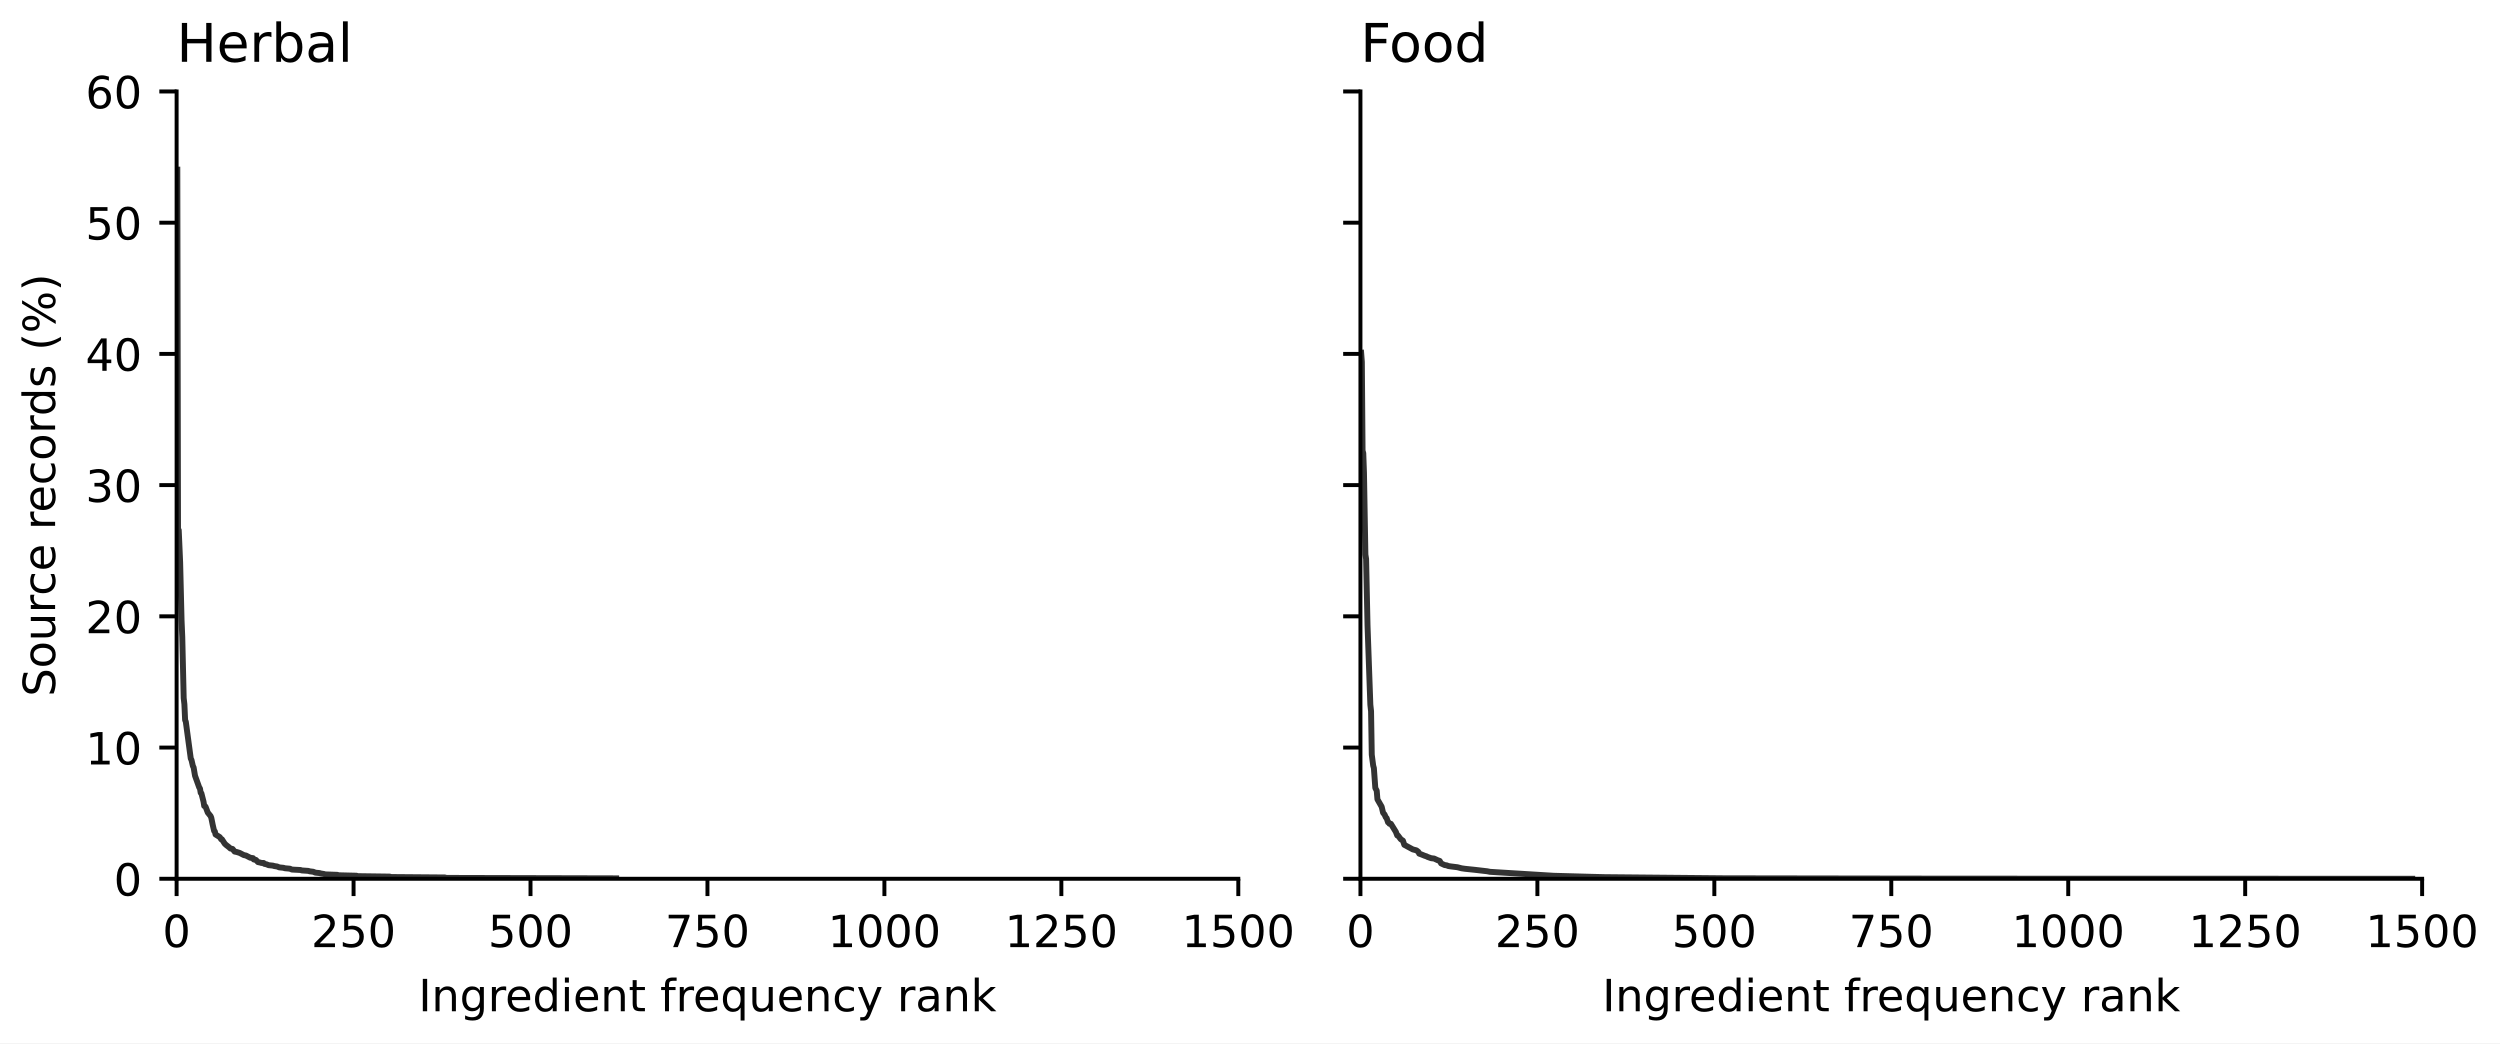
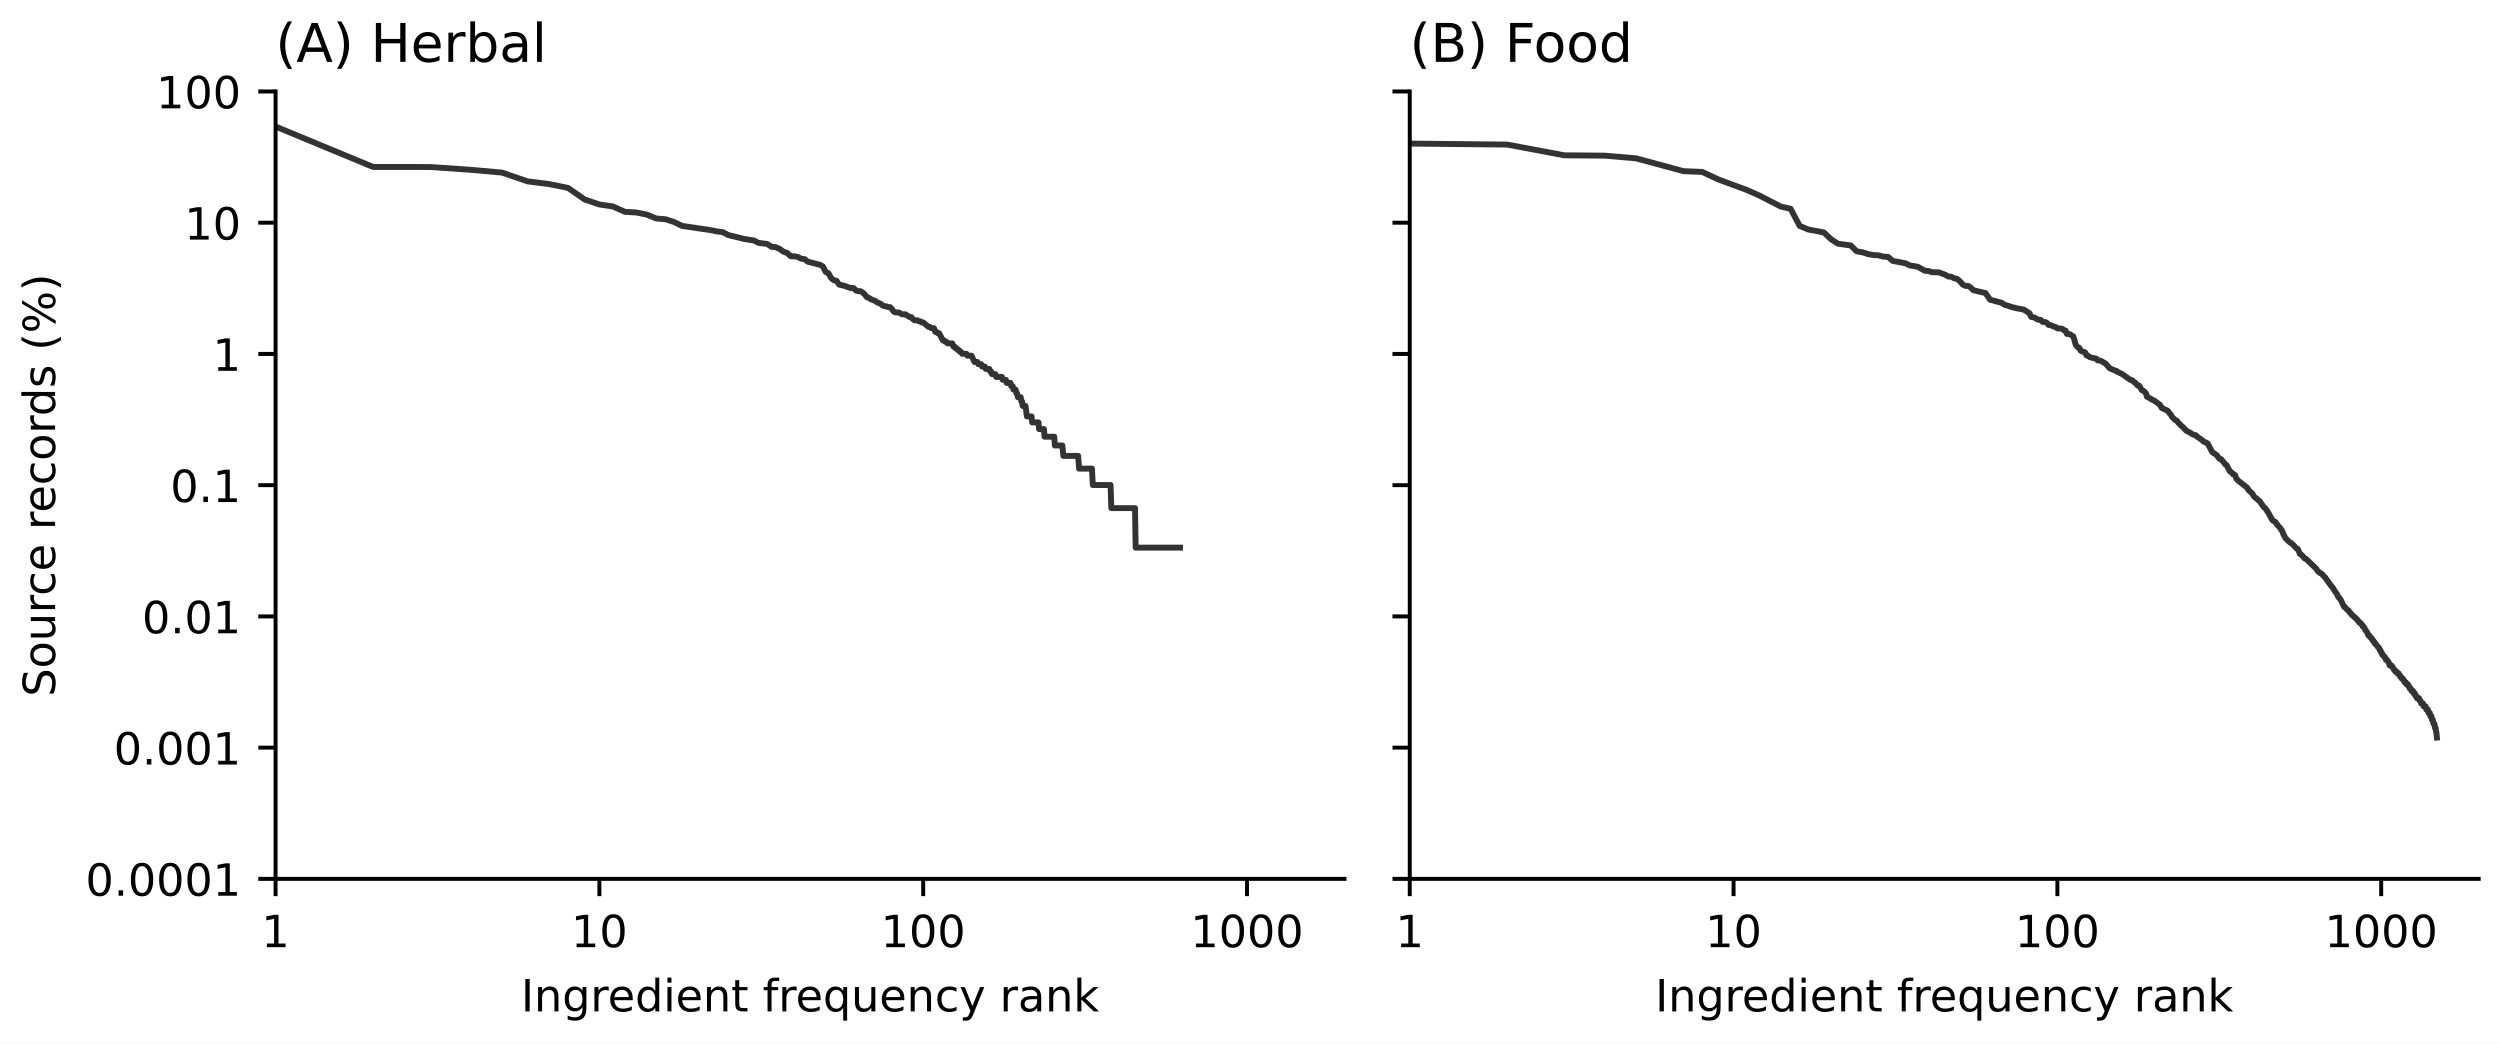
- <svg xmlns="http://www.w3.org/2000/svg" xmlns:xlink="http://www.w3.org/1999/xlink" width="506.384pt" height="211.319pt" viewBox="0 0 506.384 211.319" version="1.1">
+ <svg xmlns="http://www.w3.org/2000/svg" xmlns:xlink="http://www.w3.org/1999/xlink" width="506.33pt" height="211.319pt" viewBox="0 0 506.33 211.319" version="1.1">
  <defs>
    <style type="text/css">*{stroke-linejoin: round; stroke-linecap: butt}</style>
  </defs>
  <g id="figure_1">
    <g id="patch_1">
-       <path d="M 0 211.319 L 506.384 211.319 L 506.384 0 L 0 0 z " style="fill: #ffffff" />
+       <path d="M 0 211.319 L 506.33 211.319 L 506.33 0 L 0 0 z " style="fill: #ffffff" />
    </g>
    <g id="axes_1">
      <g id="patch_2">
-         <path d="M 35.773 177.999 L 250.822 177.999 L 250.822 18.526 L 35.773 18.526 z " style="fill: #ffffff" />
+         <path d="M 55.812 177.999 L 272.301 177.999 L 272.301 18.526 L 55.812 18.526 z " style="fill: #ffffff" />
      </g>
      <g id="matplotlib.axis_1">
        <g id="xtick_1">
          <g id="line2d_1">
            <defs>
              <path id="m196642d464" d="M 0 0 L 0 3.5 " style="stroke: #000000; stroke-width: 0.8" />
            </defs>
            <g>
-               <use xlink:href="#m196642d464" x="35.773" y="177.999" style="stroke: #000000; stroke-width: 0.8" />
+               <use xlink:href="#m196642d464" x="55.812" y="177.999" style="stroke: #000000; stroke-width: 0.8" />
            </g>
          </g>
          <g id="text_1">
-             <text style="font-size: 9px; font-family: 'DejaVu Sans', sans-serif; text-anchor: middle" x="35.773" y="191.837" transform="rotate(-0 35.7732 191.8366)">0</text>
+             <text style="font-size: 9px; font-family: 'DejaVu Sans', sans-serif; text-anchor: middle" x="55.812" y="191.837" transform="rotate(-0 55.81227 191.8366)">1</text>
          </g>
        </g>
        <g id="xtick_2">
          <g id="line2d_2">
            <g>
-               <use xlink:href="#m196642d464" x="71.615" y="177.999" style="stroke: #000000; stroke-width: 0.8" />
+               <use xlink:href="#m196642d464" x="121.395" y="177.999" style="stroke: #000000; stroke-width: 0.8" />
            </g>
          </g>
          <g id="text_2">
-             <text style="font-size: 9px; font-family: 'DejaVu Sans', sans-serif; text-anchor: middle" x="71.615" y="191.837" transform="rotate(-0 71.61469 191.8366)">250</text>
+             <text style="font-size: 9px; font-family: 'DejaVu Sans', sans-serif; text-anchor: middle" x="121.395" y="191.837" transform="rotate(-0 121.3945 191.8366)">10</text>
          </g>
        </g>
        <g id="xtick_3">
          <g id="line2d_3">
            <g>
-               <use xlink:href="#m196642d464" x="107.456" y="177.999" style="stroke: #000000; stroke-width: 0.8" />
+               <use xlink:href="#m196642d464" x="186.977" y="177.999" style="stroke: #000000; stroke-width: 0.8" />
            </g>
          </g>
          <g id="text_3">
-             <text style="font-size: 9px; font-family: 'DejaVu Sans', sans-serif; text-anchor: middle" x="107.456" y="191.837" transform="rotate(-0 107.4562 191.8366)">500</text>
+             <text style="font-size: 9px; font-family: 'DejaVu Sans', sans-serif; text-anchor: middle" x="186.977" y="191.837" transform="rotate(-0 186.9767 191.8366)">100</text>
          </g>
        </g>
        <g id="xtick_4">
          <g id="line2d_4">
            <g>
-               <use xlink:href="#m196642d464" x="143.298" y="177.999" style="stroke: #000000; stroke-width: 0.8" />
+               <use xlink:href="#m196642d464" x="252.559" y="177.999" style="stroke: #000000; stroke-width: 0.8" />
            </g>
          </g>
          <g id="text_4">
-             <text style="font-size: 9px; font-family: 'DejaVu Sans', sans-serif; text-anchor: middle" x="143.298" y="191.837" transform="rotate(-0 143.2977 191.8366)">750</text>
-           </g>
-         </g>
-         <g id="xtick_5">
-           <g id="line2d_5">
-             <g>
-               <use xlink:href="#m196642d464" x="179.139" y="177.999" style="stroke: #000000; stroke-width: 0.8" />
-             </g>
-           </g>
-           <g id="text_5">
-             <text style="font-size: 9px; font-family: 'DejaVu Sans', sans-serif; text-anchor: middle" x="179.139" y="191.837" transform="rotate(-0 179.1392 191.8366)">1000</text>
-           </g>
-         </g>
-         <g id="xtick_6">
-           <g id="line2d_6">
-             <g>
-               <use xlink:href="#m196642d464" x="214.981" y="177.999" style="stroke: #000000; stroke-width: 0.8" />
-             </g>
-           </g>
-           <g id="text_6">
-             <text style="font-size: 9px; font-family: 'DejaVu Sans', sans-serif; text-anchor: middle" x="214.981" y="191.837" transform="rotate(-0 214.9807 191.8366)">1250</text>
-           </g>
-         </g>
-         <g id="xtick_7">
-           <g id="line2d_7">
-             <g>
-               <use xlink:href="#m196642d464" x="250.822" y="177.999" style="stroke: #000000; stroke-width: 0.8" />
-             </g>
-           </g>
-           <g id="text_7">
-             <text style="font-size: 9px; font-family: 'DejaVu Sans', sans-serif; text-anchor: middle" x="250.822" y="191.837" transform="rotate(-0 250.8221 191.8366)">1500</text>
-           </g>
-         </g>
-         <g id="text_8">
-           <text style="font-size: 9px; font-family: 'DejaVu Sans', sans-serif; text-anchor: middle" x="143.298" y="204.837" transform="rotate(-0 143.2977 204.8373)">Ingredient frequency rank</text>
+             <text style="font-size: 9px; font-family: 'DejaVu Sans', sans-serif; text-anchor: middle" x="252.559" y="191.837" transform="rotate(-0 252.559 191.8366)">1000</text>
+           </g>
+         </g>
+         <g id="text_5">
+           <text style="font-size: 9px; font-family: 'DejaVu Sans', sans-serif; text-anchor: middle" x="164.057" y="204.837" transform="rotate(-0 164.0567 204.8373)">Ingredient frequency rank</text>
        </g>
      </g>
      <g id="matplotlib.axis_2">
        <g id="ytick_1">
-           <g id="line2d_8">
+           <g id="line2d_5">
            <defs>
              <path id="m3f8d8ff2a0" d="M 0 0 L -3.5 0 " style="stroke: #000000; stroke-width: 0.8" />
            </defs>
            <g>
-               <use xlink:href="#m3f8d8ff2a0" x="35.773" y="177.999" style="stroke: #000000; stroke-width: 0.8" />
+               <use xlink:href="#m3f8d8ff2a0" x="55.812" y="177.999" style="stroke: #000000; stroke-width: 0.8" />
+             </g>
+           </g>
+           <g id="text_6">
+             <text style="font-size: 9px; font-family: 'DejaVu Sans', sans-serif; text-anchor: end" x="48.812" y="181.418" transform="rotate(-0 48.81227 181.4177)">0.0001</text>
+           </g>
+         </g>
+         <g id="ytick_2">
+           <g id="line2d_6">
+             <g>
+               <use xlink:href="#m3f8d8ff2a0" x="55.812" y="151.42" style="stroke: #000000; stroke-width: 0.8" />
+             </g>
+           </g>
+           <g id="text_7">
+             <text style="font-size: 9px; font-family: 'DejaVu Sans', sans-serif; text-anchor: end" x="48.812" y="154.839" transform="rotate(-0 48.81227 154.8389)">0.001</text>
+           </g>
+         </g>
+         <g id="ytick_3">
+           <g id="line2d_7">
+             <g>
+               <use xlink:href="#m3f8d8ff2a0" x="55.812" y="124.841" style="stroke: #000000; stroke-width: 0.8" />
+             </g>
+           </g>
+           <g id="text_8">
+             <text style="font-size: 9px; font-family: 'DejaVu Sans', sans-serif; text-anchor: end" x="48.812" y="128.26" transform="rotate(-0 48.81227 128.2602)">0.01</text>
+           </g>
+         </g>
+         <g id="ytick_4">
+           <g id="line2d_8">
+             <g>
+               <use xlink:href="#m3f8d8ff2a0" x="55.812" y="98.263" style="stroke: #000000; stroke-width: 0.8" />
            </g>
          </g>
          <g id="text_9">
-             <text style="font-size: 9px; font-family: 'DejaVu Sans', sans-serif; text-anchor: end" x="28.773" y="181.418" transform="rotate(-0 28.7732 181.4177)">0</text>
-           </g>
-         </g>
-         <g id="ytick_2">
+             <text style="font-size: 9px; font-family: 'DejaVu Sans', sans-serif; text-anchor: end" x="48.812" y="101.681" transform="rotate(-0 48.81227 101.6815)">0.1</text>
+           </g>
+         </g>
+         <g id="ytick_5">
          <g id="line2d_9">
            <g>
-               <use xlink:href="#m3f8d8ff2a0" x="35.773" y="151.42" style="stroke: #000000; stroke-width: 0.8" />
+               <use xlink:href="#m3f8d8ff2a0" x="55.812" y="71.684" style="stroke: #000000; stroke-width: 0.8" />
            </g>
          </g>
          <g id="text_10">
-             <text style="font-size: 9px; font-family: 'DejaVu Sans', sans-serif; text-anchor: end" x="28.773" y="154.839" transform="rotate(-0 28.7732 154.8389)">10</text>
-           </g>
-         </g>
-         <g id="ytick_3">
+             <text style="font-size: 9px; font-family: 'DejaVu Sans', sans-serif; text-anchor: end" x="48.812" y="75.103" transform="rotate(-0 48.81227 75.10273)">1</text>
+           </g>
+         </g>
+         <g id="ytick_6">
          <g id="line2d_10">
            <g>
-               <use xlink:href="#m3f8d8ff2a0" x="35.773" y="124.841" style="stroke: #000000; stroke-width: 0.8" />
+               <use xlink:href="#m3f8d8ff2a0" x="55.812" y="45.105" style="stroke: #000000; stroke-width: 0.8" />
            </g>
          </g>
          <g id="text_11">
-             <text style="font-size: 9px; font-family: 'DejaVu Sans', sans-serif; text-anchor: end" x="28.773" y="128.26" transform="rotate(-0 28.7732 128.2602)">20</text>
-           </g>
-         </g>
-         <g id="ytick_4">
+             <text style="font-size: 9px; font-family: 'DejaVu Sans', sans-serif; text-anchor: end" x="48.812" y="48.524" transform="rotate(-0 48.81227 48.52399)">10</text>
+           </g>
+         </g>
+         <g id="ytick_7">
          <g id="line2d_11">
            <g>
-               <use xlink:href="#m3f8d8ff2a0" x="35.773" y="98.263" style="stroke: #000000; stroke-width: 0.8" />
+               <use xlink:href="#m3f8d8ff2a0" x="55.812" y="18.526" style="stroke: #000000; stroke-width: 0.8" />
            </g>
          </g>
          <g id="text_12">
-             <text style="font-size: 9px; font-family: 'DejaVu Sans', sans-serif; text-anchor: end" x="28.773" y="101.681" transform="rotate(-0 28.7732 101.6815)">30</text>
-           </g>
-         </g>
-         <g id="ytick_5">
-           <g id="line2d_12">
-             <g>
-               <use xlink:href="#m3f8d8ff2a0" x="35.773" y="71.684" style="stroke: #000000; stroke-width: 0.8" />
-             </g>
-           </g>
-           <g id="text_13">
-             <text style="font-size: 9px; font-family: 'DejaVu Sans', sans-serif; text-anchor: end" x="28.773" y="75.103" transform="rotate(-0 28.7732 75.10273)">40</text>
-           </g>
-         </g>
-         <g id="ytick_6">
-           <g id="line2d_13">
-             <g>
-               <use xlink:href="#m3f8d8ff2a0" x="35.773" y="45.105" style="stroke: #000000; stroke-width: 0.8" />
-             </g>
-           </g>
-           <g id="text_14">
-             <text style="font-size: 9px; font-family: 'DejaVu Sans', sans-serif; text-anchor: end" x="28.773" y="48.524" transform="rotate(-0 28.7732 48.52399)">50</text>
-           </g>
-         </g>
-         <g id="ytick_7">
-           <g id="line2d_14">
-             <g>
-               <use xlink:href="#m3f8d8ff2a0" x="35.773" y="18.526" style="stroke: #000000; stroke-width: 0.8" />
-             </g>
-           </g>
-           <g id="text_15">
-             <text style="font-size: 9px; font-family: 'DejaVu Sans', sans-serif; text-anchor: end" x="28.773" y="21.945" transform="rotate(-0 28.7732 21.94526)">60</text>
-           </g>
-         </g>
-         <g id="text_16">
+             <text style="font-size: 9px; font-family: 'DejaVu Sans', sans-serif; text-anchor: end" x="48.812" y="21.945" transform="rotate(-0 48.81227 21.94526)">100</text>
+           </g>
+         </g>
+         <g id="text_13">
          <text style="font-size: 9px; font-family: 'DejaVu Sans', sans-serif; text-anchor: middle" x="11.159" y="98.263" transform="rotate(-90 11.15859 98.26252)">Source records (%)</text>
        </g>
      </g>
-       <g id="line2d_15">
-         <path d="M 35.917 34.356 L 36.06 107.288 L 36.203 107.377 L 36.49 113.95 L 36.777 125.676 L 36.92 129.052 L 37.207 141.4 L 37.35 142.643 L 37.494 145.841 L 37.637 146.197 L 38.641 153.659 L 38.784 153.925 L 39.071 155.169 L 39.214 155.435 L 39.501 157.123 L 40.361 159.522 L 40.504 159.699 L 40.648 160.588 L 40.791 160.676 L 41.221 162.364 L 41.364 163.253 L 41.508 163.253 L 41.651 163.43 L 42.081 164.585 L 42.655 165.296 L 42.798 165.651 L 43.085 167.072 L 43.372 168.316 L 43.515 168.405 L 43.658 169.027 L 44.519 169.56 L 44.805 170.004 L 44.949 170.004 L 45.235 170.448 L 45.522 170.892 L 45.809 171.159 L 46.382 171.603 L 46.669 171.869 L 47.099 171.958 L 47.529 172.491 L 47.959 172.58 L 48.246 172.669 L 48.533 172.758 L 49.393 173.202 L 49.823 173.291 L 50.683 173.735 L 51.257 173.824 L 51.4 174.09 L 51.83 174.179 L 52.26 174.623 L 52.69 174.712 L 52.977 174.801 L 53.407 174.801 L 53.551 174.978 L 53.981 175.067 L 54.411 175.245 L 55.271 175.334 L 55.558 175.423 L 56.131 175.511 L 56.561 175.689 L 57.421 175.778 L 57.708 175.867 L 58.712 175.956 L 59.142 176.133 L 60.862 176.222 L 61.149 176.311 L 62.439 176.4 L 62.726 176.489 L 63.443 176.577 L 63.873 176.755 L 64.733 176.844 L 65.02 176.933 L 65.593 177.022 L 65.88 177.11 L 68.317 177.199 L 68.604 177.288 L 72.188 177.377 L 72.475 177.466 L 78.926 177.555 L 79.213 177.643 L 90.109 177.732 L 90.396 177.821 L 124.803 177.91 L 124.803 177.91 " clip-path="url(#pb198d03395)" style="fill: none; stroke: #333333; stroke-width: 1.2; stroke-linecap: square" />
+       <g id="line2d_12">
+         <path d="M 55.812 25.63 L 75.554 33.81 L 87.103 33.825 L 95.297 34.39 L 101.652 34.953 L 106.845 36.732 L 111.236 37.287 L 115.039 38.057 L 118.394 40.394 L 121.395 41.412 L 124.109 41.811 L 126.587 42.906 L 128.867 43.034 L 130.978 43.461 L 132.943 44.257 L 134.781 44.402 L 136.508 44.959 L 138.136 45.748 L 143.851 46.594 L 145.117 46.86 L 146.33 46.996 L 147.492 47.602 L 150.72 48.395 L 152.685 48.707 L 153.619 49.191 L 155.4 49.413 L 156.25 49.988 L 157.076 50.047 L 157.878 50.408 L 158.658 50.971 L 159.418 51.23 L 160.158 51.905 L 160.879 51.905 L 161.582 52.045 L 162.269 52.403 L 162.939 52.475 L 163.594 52.999 L 166.072 53.627 L 166.659 53.954 L 167.235 55.088 L 167.799 55.366 L 168.352 56.345 L 168.894 56.761 L 169.427 56.867 L 169.949 57.641 L 170.966 57.872 L 171.949 58.227 L 172.427 58.348 L 172.898 58.348 L 173.361 58.844 L 173.817 58.972 L 174.266 58.972 L 174.707 59.231 L 175.142 59.631 L 175.57 60.188 L 175.992 60.331 L 176.408 60.623 L 177.222 60.923 L 177.62 61.231 L 178.401 61.547 L 178.783 61.873 L 179.16 62.039 L 179.533 62.039 L 179.9 62.207 L 180.263 62.207 L 180.621 62.552 L 180.975 63.089 L 181.324 63.273 L 182.011 63.273 L 182.681 63.652 L 183.336 63.652 L 184.291 64.244 L 184.602 64.244 L 184.91 64.656 L 185.214 64.868 L 185.814 64.868 L 186.109 65.084 L 186.401 65.084 L 186.69 65.304 L 186.977 65.304 L 188.094 66.228 L 188.366 66.228 L 188.636 66.471 L 189.169 66.471 L 189.431 67.232 L 189.691 67.232 L 189.949 67.497 L 190.205 67.497 L 190.957 68.924 L 191.204 68.924 L 191.449 69.232 L 191.691 69.232 L 191.931 69.548 L 192.873 69.548 L 193.104 70.208 L 193.332 70.208 L 193.559 70.553 L 193.784 70.553 L 194.008 70.908 L 194.229 70.908 L 194.449 71.274 L 194.668 71.274 L 194.884 71.653 L 195.735 71.653 L 195.943 72.044 L 196.763 72.044 L 197.363 73.305 L 197.95 73.305 L 198.143 73.758 L 198.714 73.758 L 198.902 74.229 L 199.459 74.229 L 199.642 74.72 L 200.363 74.72 L 200.541 75.233 L 200.717 75.233 L 200.892 75.77 L 201.583 75.77 L 201.753 76.333 L 202.916 76.333 L 203.078 76.925 L 203.718 76.925 L 203.876 77.549 L 204.652 77.549 L 204.805 78.209 L 205.108 78.209 L 205.258 78.909 L 205.704 78.909 L 205.851 79.654 L 205.998 79.654 L 206.144 80.45 L 206.719 80.45 L 206.861 81.306 L 207.002 81.306 L 207.143 82.23 L 207.699 82.23 L 207.973 84.334 L 208.911 84.334 L 209.043 85.55 L 210.326 85.55 L 210.451 86.91 L 211.433 86.91 L 211.554 88.451 L 213.527 88.451 L 213.639 90.231 L 215.161 90.231 L 215.372 92.335 L 218.362 92.335 L 218.551 94.911 L 221.154 94.911 L 221.325 98.232 L 224.925 98.232 L 225.075 102.912 L 229.879 102.912 L 230.005 110.913 L 238.989 110.913 L 238.989 110.913 " clip-path="url(#p1841dc7306)" style="fill: none; stroke: #333333; stroke-width: 1.2; stroke-linecap: square" />
      </g>
      <g id="patch_3">
-         <path d="M 35.773 177.999 L 35.773 18.526 " style="fill: none; stroke: #000000; stroke-width: 0.8; stroke-linejoin: miter; stroke-linecap: square" />
+         <path d="M 55.812 177.999 L 55.812 18.526 " style="fill: none; stroke: #000000; stroke-width: 0.8; stroke-linejoin: miter; stroke-linecap: square" />
      </g>
      <g id="patch_4">
-         <path d="M 35.773 177.999 L 250.822 177.999 " style="fill: none; stroke: #000000; stroke-width: 0.8; stroke-linejoin: miter; stroke-linecap: square" />
-       </g>
-       <g id="text_17">
-         <text style="font-size: 10.8px; font-family: 'DejaVu Sans', sans-serif; text-anchor: start" x="35.773" y="12.526" transform="rotate(-0 35.7732 12.52631)">Herbal</text>
+         <path d="M 55.812 177.999 L 272.301 177.999 " style="fill: none; stroke: #000000; stroke-width: 0.8; stroke-linejoin: miter; stroke-linecap: square" />
+       </g>
+       <g id="text_14">
+         <text style="font-size: 10.8px; font-family: 'DejaVu Sans', sans-serif; text-anchor: start" x="55.812" y="12.526" transform="rotate(-0 55.81227 12.52631)">(A) Herbal</text>
      </g>
    </g>
    <g id="axes_2">
      <g id="patch_5">
-         <path d="M 275.562 177.999 L 490.611 177.999 L 490.611 18.526 L 275.562 18.526 z " style="fill: #ffffff" />
+         <path d="M 285.521 177.999 L 502.01 177.999 L 502.01 18.526 L 285.521 18.526 z " style="fill: #ffffff" />
      </g>
      <g id="matplotlib.axis_3">
+         <g id="xtick_5">
+           <g id="line2d_13">
+             <g>
+               <use xlink:href="#m196642d464" x="285.521" y="177.999" style="stroke: #000000; stroke-width: 0.8" />
+             </g>
+           </g>
+           <g id="text_15">
+             <text style="font-size: 9px; font-family: 'DejaVu Sans', sans-serif; text-anchor: middle" x="285.521" y="191.837" transform="rotate(-0 285.5212 191.8366)">1</text>
+           </g>
+         </g>
+         <g id="xtick_6">
+           <g id="line2d_14">
+             <g>
+               <use xlink:href="#m196642d464" x="351.103" y="177.999" style="stroke: #000000; stroke-width: 0.8" />
+             </g>
+           </g>
+           <g id="text_16">
+             <text style="font-size: 9px; font-family: 'DejaVu Sans', sans-serif; text-anchor: middle" x="351.103" y="191.837" transform="rotate(-0 351.1035 191.8366)">10</text>
+           </g>
+         </g>
+         <g id="xtick_7">
+           <g id="line2d_15">
+             <g>
+               <use xlink:href="#m196642d464" x="416.686" y="177.999" style="stroke: #000000; stroke-width: 0.8" />
+             </g>
+           </g>
+           <g id="text_17">
+             <text style="font-size: 9px; font-family: 'DejaVu Sans', sans-serif; text-anchor: middle" x="416.686" y="191.837" transform="rotate(-0 416.6857 191.8366)">100</text>
+           </g>
+         </g>
        <g id="xtick_8">
          <g id="line2d_16">
            <g>
-               <use xlink:href="#m196642d464" x="275.562" y="177.999" style="stroke: #000000; stroke-width: 0.8" />
+               <use xlink:href="#m196642d464" x="482.268" y="177.999" style="stroke: #000000; stroke-width: 0.8" />
            </g>
          </g>
          <g id="text_18">
-             <text style="font-size: 9px; font-family: 'DejaVu Sans', sans-serif; text-anchor: middle" x="275.562" y="191.837" transform="rotate(-0 275.5621 191.8366)">0</text>
-           </g>
-         </g>
-         <g id="xtick_9">
-           <g id="line2d_17">
-             <g>
-               <use xlink:href="#m196642d464" x="311.404" y="177.999" style="stroke: #000000; stroke-width: 0.8" />
-             </g>
-           </g>
-           <g id="text_19">
-             <text style="font-size: 9px; font-family: 'DejaVu Sans', sans-serif; text-anchor: middle" x="311.404" y="191.837" transform="rotate(-0 311.4036 191.8366)">250</text>
-           </g>
-         </g>
-         <g id="xtick_10">
-           <g id="line2d_18">
-             <g>
-               <use xlink:href="#m196642d464" x="347.245" y="177.999" style="stroke: #000000; stroke-width: 0.8" />
-             </g>
-           </g>
-           <g id="text_20">
-             <text style="font-size: 9px; font-family: 'DejaVu Sans', sans-serif; text-anchor: middle" x="347.245" y="191.837" transform="rotate(-0 347.2451 191.8366)">500</text>
-           </g>
-         </g>
-         <g id="xtick_11">
-           <g id="line2d_19">
-             <g>
-               <use xlink:href="#m196642d464" x="383.087" y="177.999" style="stroke: #000000; stroke-width: 0.8" />
-             </g>
-           </g>
-           <g id="text_21">
-             <text style="font-size: 9px; font-family: 'DejaVu Sans', sans-serif; text-anchor: middle" x="383.087" y="191.837" transform="rotate(-0 383.0866 191.8366)">750</text>
-           </g>
-         </g>
-         <g id="xtick_12">
-           <g id="line2d_20">
-             <g>
-               <use xlink:href="#m196642d464" x="418.928" y="177.999" style="stroke: #000000; stroke-width: 0.8" />
-             </g>
-           </g>
-           <g id="text_22">
-             <text style="font-size: 9px; font-family: 'DejaVu Sans', sans-serif; text-anchor: middle" x="418.928" y="191.837" transform="rotate(-0 418.9281 191.8366)">1000</text>
-           </g>
-         </g>
-         <g id="xtick_13">
-           <g id="line2d_21">
-             <g>
-               <use xlink:href="#m196642d464" x="454.77" y="177.999" style="stroke: #000000; stroke-width: 0.8" />
-             </g>
-           </g>
-           <g id="text_23">
-             <text style="font-size: 9px; font-family: 'DejaVu Sans', sans-serif; text-anchor: middle" x="454.77" y="191.837" transform="rotate(-0 454.7696 191.8366)">1250</text>
-           </g>
-         </g>
-         <g id="xtick_14">
-           <g id="line2d_22">
-             <g>
-               <use xlink:href="#m196642d464" x="490.611" y="177.999" style="stroke: #000000; stroke-width: 0.8" />
-             </g>
-           </g>
-           <g id="text_24">
-             <text style="font-size: 9px; font-family: 'DejaVu Sans', sans-serif; text-anchor: middle" x="490.611" y="191.837" transform="rotate(-0 490.6111 191.8366)">1500</text>
-           </g>
-         </g>
-         <g id="text_25">
-           <text style="font-size: 9px; font-family: 'DejaVu Sans', sans-serif; text-anchor: middle" x="383.087" y="204.837" transform="rotate(-0 383.0866 204.8373)">Ingredient frequency rank</text>
+             <text style="font-size: 9px; font-family: 'DejaVu Sans', sans-serif; text-anchor: middle" x="482.268" y="191.837" transform="rotate(-0 482.2679 191.8366)">1000</text>
+           </g>
+         </g>
+         <g id="text_19">
+           <text style="font-size: 9px; font-family: 'DejaVu Sans', sans-serif; text-anchor: middle" x="393.766" y="204.837" transform="rotate(-0 393.7657 204.8373)">Ingredient frequency rank</text>
        </g>
      </g>
      <g id="matplotlib.axis_4">
        <g id="ytick_8">
+           <g id="line2d_17">
+             <g>
+               <use xlink:href="#m3f8d8ff2a0" x="285.521" y="177.999" style="stroke: #000000; stroke-width: 0.8" />
+             </g>
+           </g>
+         </g>
+         <g id="ytick_9">
+           <g id="line2d_18">
+             <g>
+               <use xlink:href="#m3f8d8ff2a0" x="285.521" y="151.42" style="stroke: #000000; stroke-width: 0.8" />
+             </g>
+           </g>
+         </g>
+         <g id="ytick_10">
+           <g id="line2d_19">
+             <g>
+               <use xlink:href="#m3f8d8ff2a0" x="285.521" y="124.841" style="stroke: #000000; stroke-width: 0.8" />
+             </g>
+           </g>
+         </g>
+         <g id="ytick_11">
+           <g id="line2d_20">
+             <g>
+               <use xlink:href="#m3f8d8ff2a0" x="285.521" y="98.263" style="stroke: #000000; stroke-width: 0.8" />
+             </g>
+           </g>
+         </g>
+         <g id="ytick_12">
+           <g id="line2d_21">
+             <g>
+               <use xlink:href="#m3f8d8ff2a0" x="285.521" y="71.684" style="stroke: #000000; stroke-width: 0.8" />
+             </g>
+           </g>
+         </g>
+         <g id="ytick_13">
+           <g id="line2d_22">
+             <g>
+               <use xlink:href="#m3f8d8ff2a0" x="285.521" y="45.105" style="stroke: #000000; stroke-width: 0.8" />
+             </g>
+           </g>
+         </g>
+         <g id="ytick_14">
          <g id="line2d_23">
            <g>
-               <use xlink:href="#m3f8d8ff2a0" x="275.562" y="177.999" style="stroke: #000000; stroke-width: 0.8" />
-             </g>
-           </g>
-         </g>
-         <g id="ytick_9">
-           <g id="line2d_24">
-             <g>
-               <use xlink:href="#m3f8d8ff2a0" x="275.562" y="151.42" style="stroke: #000000; stroke-width: 0.8" />
-             </g>
-           </g>
-         </g>
-         <g id="ytick_10">
-           <g id="line2d_25">
-             <g>
-               <use xlink:href="#m3f8d8ff2a0" x="275.562" y="124.841" style="stroke: #000000; stroke-width: 0.8" />
-             </g>
-           </g>
-         </g>
-         <g id="ytick_11">
-           <g id="line2d_26">
-             <g>
-               <use xlink:href="#m3f8d8ff2a0" x="275.562" y="98.263" style="stroke: #000000; stroke-width: 0.8" />
-             </g>
-           </g>
-         </g>
-         <g id="ytick_12">
-           <g id="line2d_27">
-             <g>
-               <use xlink:href="#m3f8d8ff2a0" x="275.562" y="71.684" style="stroke: #000000; stroke-width: 0.8" />
-             </g>
-           </g>
-         </g>
-         <g id="ytick_13">
-           <g id="line2d_28">
-             <g>
-               <use xlink:href="#m3f8d8ff2a0" x="275.562" y="45.105" style="stroke: #000000; stroke-width: 0.8" />
-             </g>
-           </g>
-         </g>
-         <g id="ytick_14">
-           <g id="line2d_29">
-             <g>
-               <use xlink:href="#m3f8d8ff2a0" x="275.562" y="18.526" style="stroke: #000000; stroke-width: 0.8" />
-             </g>
-           </g>
-         </g>
-       </g>
-       <g id="line2d_30">
-         <path d="M 275.706 71.45 L 275.849 73.326 L 275.992 91.284 L 276.136 91.805 L 276.279 95.79 L 276.566 112.334 L 276.709 113.221 L 276.996 126.652 L 277.569 142.745 L 277.713 144.058 L 277.856 152.865 L 278.143 155.069 L 278.286 155.593 L 278.573 159.608 L 278.86 160.161 L 279.003 161.911 L 279.863 163.412 L 280.15 164.638 L 280.437 164.97 L 280.723 165.6 L 280.867 165.715 L 281.153 166.569 L 281.297 166.611 L 281.44 166.855 L 281.727 166.865 L 282.73 168.486 L 283.017 169.226 L 283.161 169.23 L 283.734 169.991 L 284.164 170.272 L 284.451 171.124 L 286.171 172.053 L 286.888 172.237 L 287.318 172.568 L 287.462 172.907 L 287.892 173.061 L 288.608 173.352 L 288.895 173.438 L 289.182 173.583 L 289.899 173.835 L 290.472 173.898 L 291.189 174.23 L 291.619 174.384 L 291.906 174.888 L 292.623 175.222 L 293.053 175.282 L 293.34 175.414 L 293.913 175.501 L 295.203 175.661 L 296.063 175.881 L 296.78 175.983 L 298.644 176.176 L 301.225 176.475 L 301.798 176.591 L 314.701 177.39 L 322.443 177.604 L 325.023 177.667 L 349.252 177.898 L 395.559 177.973 L 488.604 177.996 L 488.604 177.996 " clip-path="url(#p7ad692b117)" style="fill: none; stroke: #333333; stroke-width: 1.2; stroke-linecap: square" />
+               <use xlink:href="#m3f8d8ff2a0" x="285.521" y="18.526" style="stroke: #000000; stroke-width: 0.8" />
+             </g>
+           </g>
+         </g>
+       </g>
+       <g id="line2d_24">
+         <path d="M 285.521 29.078 L 305.263 29.283 L 316.812 31.455 L 325.006 31.525 L 331.361 32.071 L 340.945 34.665 L 344.748 34.822 L 348.103 36.378 L 353.818 38.49 L 356.296 39.59 L 360.687 41.845 L 362.652 42.283 L 364.49 45.75 L 366.217 46.477 L 369.385 47.077 L 370.846 48.453 L 372.235 49.356 L 374.826 49.708 L 376.039 50.9 L 377.201 51.092 L 378.318 51.455 L 379.393 51.655 L 380.429 51.71 L 381.429 51.975 L 382.394 52.031 L 383.328 52.834 L 385.959 53.335 L 386.785 53.763 L 388.367 54.014 L 389.867 54.846 L 390.588 54.889 L 391.291 55.138 L 392.648 55.149 L 393.943 55.626 L 394.569 56.004 L 395.181 56.046 L 395.781 56.369 L 396.368 56.476 L 396.943 56.966 L 397.507 57.623 L 398.061 57.9 L 398.603 57.905 L 399.135 58.228 L 399.658 58.774 L 402.136 59.365 L 403.07 60.714 L 404.851 61.188 L 405.279 61.275 L 406.117 61.783 L 406.527 61.868 L 407.329 62.159 L 408.492 62.446 L 409.609 62.651 L 409.972 62.752 L 411.033 63.435 L 411.379 64.181 L 412.057 64.315 L 412.719 64.726 L 413.367 64.822 L 413.685 65.187 L 414.311 65.244 L 414.619 65.452 L 414.923 65.821 L 415.225 65.825 L 415.818 66.081 L 416.399 66.272 L 416.686 66.502 L 417.528 66.556 L 417.803 66.678 L 418.075 66.941 L 418.345 66.956 L 418.613 67.626 L 419.14 67.653 L 419.914 68.134 L 420.418 69.869 L 420.913 70.424 L 421.157 70.487 L 421.4 71.031 L 421.879 71.247 L 422.115 71.273 L 422.349 71.431 L 422.582 71.989 L 422.812 72.008 L 423.268 72.345 L 424.593 72.655 L 424.808 72.97 L 425.443 73.052 L 426.472 73.658 L 427.269 74.581 L 428.423 75.084 L 428.611 75.097 L 428.798 75.31 L 428.984 75.33 L 429.351 75.552 L 429.714 75.707 L 431.462 76.934 L 431.799 76.99 L 432.297 77.457 L 432.461 77.507 L 432.948 78.091 L 433.268 78.107 L 433.585 78.677 L 433.742 78.982 L 434.207 79.208 L 434.666 79.727 L 434.817 80.33 L 435.265 80.582 L 435.707 80.833 L 435.997 81.009 L 436.285 81.128 L 436.992 81.641 L 437.27 81.848 L 437.545 82.092 L 437.818 82.632 L 437.953 82.632 L 438.355 82.893 L 439.013 83.174 L 439.528 83.851 L 439.656 83.959 L 439.909 84.433 L 440.532 85.062 L 440.778 85.15 L 440.9 85.211 L 441.142 85.601 L 441.382 85.774 L 441.621 86.088 L 442.208 86.587 L 442.783 87.223 L 443.236 87.457 L 443.459 87.565 L 444.227 88.051 L 444.764 88.165 L 444.975 88.424 L 445.909 89.066 L 446.315 89.457 L 446.814 89.615 L 447.011 89.806 L 447.109 89.812 L 448.071 91.593 L 448.818 92.081 L 449.093 92.325 L 449.275 92.675 L 449.546 92.924 L 449.815 92.98 L 450.431 93.69 L 450.605 93.98 L 450.949 94.181 L 451.625 95.463 L 451.791 95.551 L 452.04 95.792 L 452.122 95.802 L 452.285 96.088 L 452.61 96.172 L 452.691 96.235 L 452.931 96.972 L 453.169 97.152 L 453.327 97.382 L 453.562 97.546 L 455.155 98.8 L 455.376 99.241 L 455.956 99.771 L 456.17 99.929 L 456.383 100.386 L 456.594 100.645 L 456.943 100.91 L 457.081 100.989 L 457.356 101.31 L 457.762 101.591 L 458.097 102.208 L 458.23 102.297 L 458.494 102.731 L 458.82 102.936 L 459.014 103.279 L 459.398 103.833 L 460.213 105.325 L 460.397 105.488 L 460.52 105.535 L 460.763 105.701 L 460.884 105.748 L 461.125 106.188 L 461.184 106.188 L 461.363 106.465 L 461.834 106.959 L 462.008 107.31 L 462.182 107.448 L 462.526 108.372 L 462.583 108.372 L 462.865 108.99 L 463.09 109.181 L 463.312 109.442 L 463.807 109.879 L 463.97 109.948 L 464.346 110.262 L 464.665 110.585 L 465.137 111.107 L 465.395 111.183 L 465.804 112.184 L 466.007 112.268 L 466.357 112.61 L 466.506 112.829 L 466.605 112.873 L 466.753 113.098 L 467.046 113.189 L 469.153 115.229 L 469.333 115.561 L 469.823 116.018 L 469.955 116.076 L 470.173 116.194 L 470.26 116.254 L 470.862 116.927 L 470.904 116.927 L 471.073 117.182 L 472.271 118.844 L 472.393 118.919 L 473.069 120.019 L 473.109 120.019 L 473.265 120.269 L 473.304 120.269 L 473.499 120.786 L 473.537 120.786 L 473.692 121.053 L 473.769 121.053 L 473.922 121.327 L 474.036 121.42 L 474.75 122.908 L 474.898 122.908 L 475.045 123.122 L 475.155 123.23 L 475.337 123.45 L 475.41 123.45 L 475.59 123.674 L 475.698 123.674 L 475.948 124.136 L 475.983 124.136 L 476.125 124.255 L 476.16 124.255 L 476.371 124.617 L 476.441 124.617 L 476.581 124.741 L 476.65 124.741 L 476.823 124.992 L 476.858 124.992 L 476.995 125.119 L 477.064 125.119 L 477.234 125.379 L 477.268 125.379 L 477.404 125.51 L 477.437 125.51 L 477.606 125.779 L 477.639 125.779 L 477.806 126.054 L 477.939 126.054 L 478.071 126.194 L 478.104 126.194 L 478.269 126.479 L 478.367 126.479 L 478.562 126.92 L 478.724 126.92 L 478.885 127.224 L 478.917 127.224 L 479.108 127.695 L 479.14 127.695 L 479.267 127.856 L 479.299 127.856 L 479.456 128.186 L 479.488 128.186 L 479.676 128.699 L 479.862 128.699 L 480.017 129.054 L 480.109 129.054 L 480.232 129.236 L 480.323 129.236 L 480.475 129.609 L 480.596 129.609 L 480.747 129.993 L 480.867 129.993 L 481.016 130.391 L 481.165 130.391 L 481.283 130.596 L 481.312 130.596 L 481.43 130.804 L 481.459 130.804 L 481.576 131.016 L 481.663 131.016 L 481.78 131.231 L 481.837 131.231 L 481.982 131.675 L 482.097 131.675 L 482.239 132.137 L 482.353 132.137 L 482.495 132.618 L 482.636 132.618 L 482.748 132.866 L 482.832 132.866 L 482.971 133.12 L 483.054 133.12 L 483.22 133.645 L 483.44 133.645 L 483.576 133.916 L 483.63 133.916 L 483.766 134.195 L 483.82 134.195 L 483.981 134.772 L 484.354 134.772 L 484.486 135.072 L 484.591 135.072 L 484.722 135.38 L 484.749 135.38 L 484.879 135.696 L 485.008 135.696 L 485.137 136.021 L 485.394 136.021 L 485.521 136.356 L 485.774 136.356 L 485.9 136.7 L 486 136.7 L 486.125 137.055 L 486.298 137.055 L 486.421 137.422 L 486.642 137.422 L 486.764 137.8 L 486.91 137.8 L 487.03 138.192 L 487.27 138.192 L 487.39 138.597 L 487.697 138.597 L 487.815 139.017 L 487.932 139.017 L 488.048 139.452 L 488.28 139.452 L 488.395 139.905 L 488.692 139.905 L 488.805 140.376 L 489.053 140.376 L 489.165 140.867 L 489.343 140.867 L 489.476 141.381 L 489.915 141.381 L 490.046 141.917 L 490.24 141.917 L 490.369 142.481 L 490.752 142.481 L 490.879 143.073 L 491.276 143.073 L 491.4 143.697 L 491.709 143.697 L 491.831 144.357 L 492.094 144.357 L 492.215 145.056 L 492.435 145.056 L 492.555 145.801 L 492.733 145.801 L 492.851 146.598 L 493.047 146.598 L 493.163 147.453 L 493.299 147.453 L 493.415 148.377 L 493.453 148.377 L 493.549 149.382 L 493.549 149.382 " clip-path="url(#p686f2aebeb)" style="fill: none; stroke: #333333; stroke-width: 1.2; stroke-linecap: square" />
      </g>
      <g id="patch_6">
-         <path d="M 275.562 177.999 L 275.562 18.526 " style="fill: none; stroke: #000000; stroke-width: 0.8; stroke-linejoin: miter; stroke-linecap: square" />
+         <path d="M 285.521 177.999 L 285.521 18.526 " style="fill: none; stroke: #000000; stroke-width: 0.8; stroke-linejoin: miter; stroke-linecap: square" />
      </g>
      <g id="patch_7">
-         <path d="M 275.562 177.999 L 490.611 177.999 " style="fill: none; stroke: #000000; stroke-width: 0.8; stroke-linejoin: miter; stroke-linecap: square" />
-       </g>
-       <g id="text_26">
-         <text style="font-size: 10.8px; font-family: 'DejaVu Sans', sans-serif; text-anchor: start" x="275.562" y="12.526" transform="rotate(-0 275.5621 12.52631)">Food</text>
+         <path d="M 285.521 177.999 L 502.01 177.999 " style="fill: none; stroke: #000000; stroke-width: 0.8; stroke-linejoin: miter; stroke-linecap: square" />
+       </g>
+       <g id="text_20">
+         <text style="font-size: 10.8px; font-family: 'DejaVu Sans', sans-serif; text-anchor: start" x="285.521" y="12.526" transform="rotate(-0 285.5212 12.52631)">(B) Food</text>
      </g>
    </g>
  </g>
  <defs>
-     <clipPath id="pb198d03395">
-       <rect x="35.773" y="18.526" width="215.049" height="159.472" />
+     <clipPath id="p1841dc7306">
+       <rect x="55.812" y="18.526" width="216.489" height="159.472" />
    </clipPath>
-     <clipPath id="p7ad692b117">
-       <rect x="275.562" y="18.526" width="215.049" height="159.472" />
+     <clipPath id="p686f2aebeb">
+       <rect x="285.521" y="18.526" width="216.489" height="159.472" />
    </clipPath>
  </defs>
</svg>
